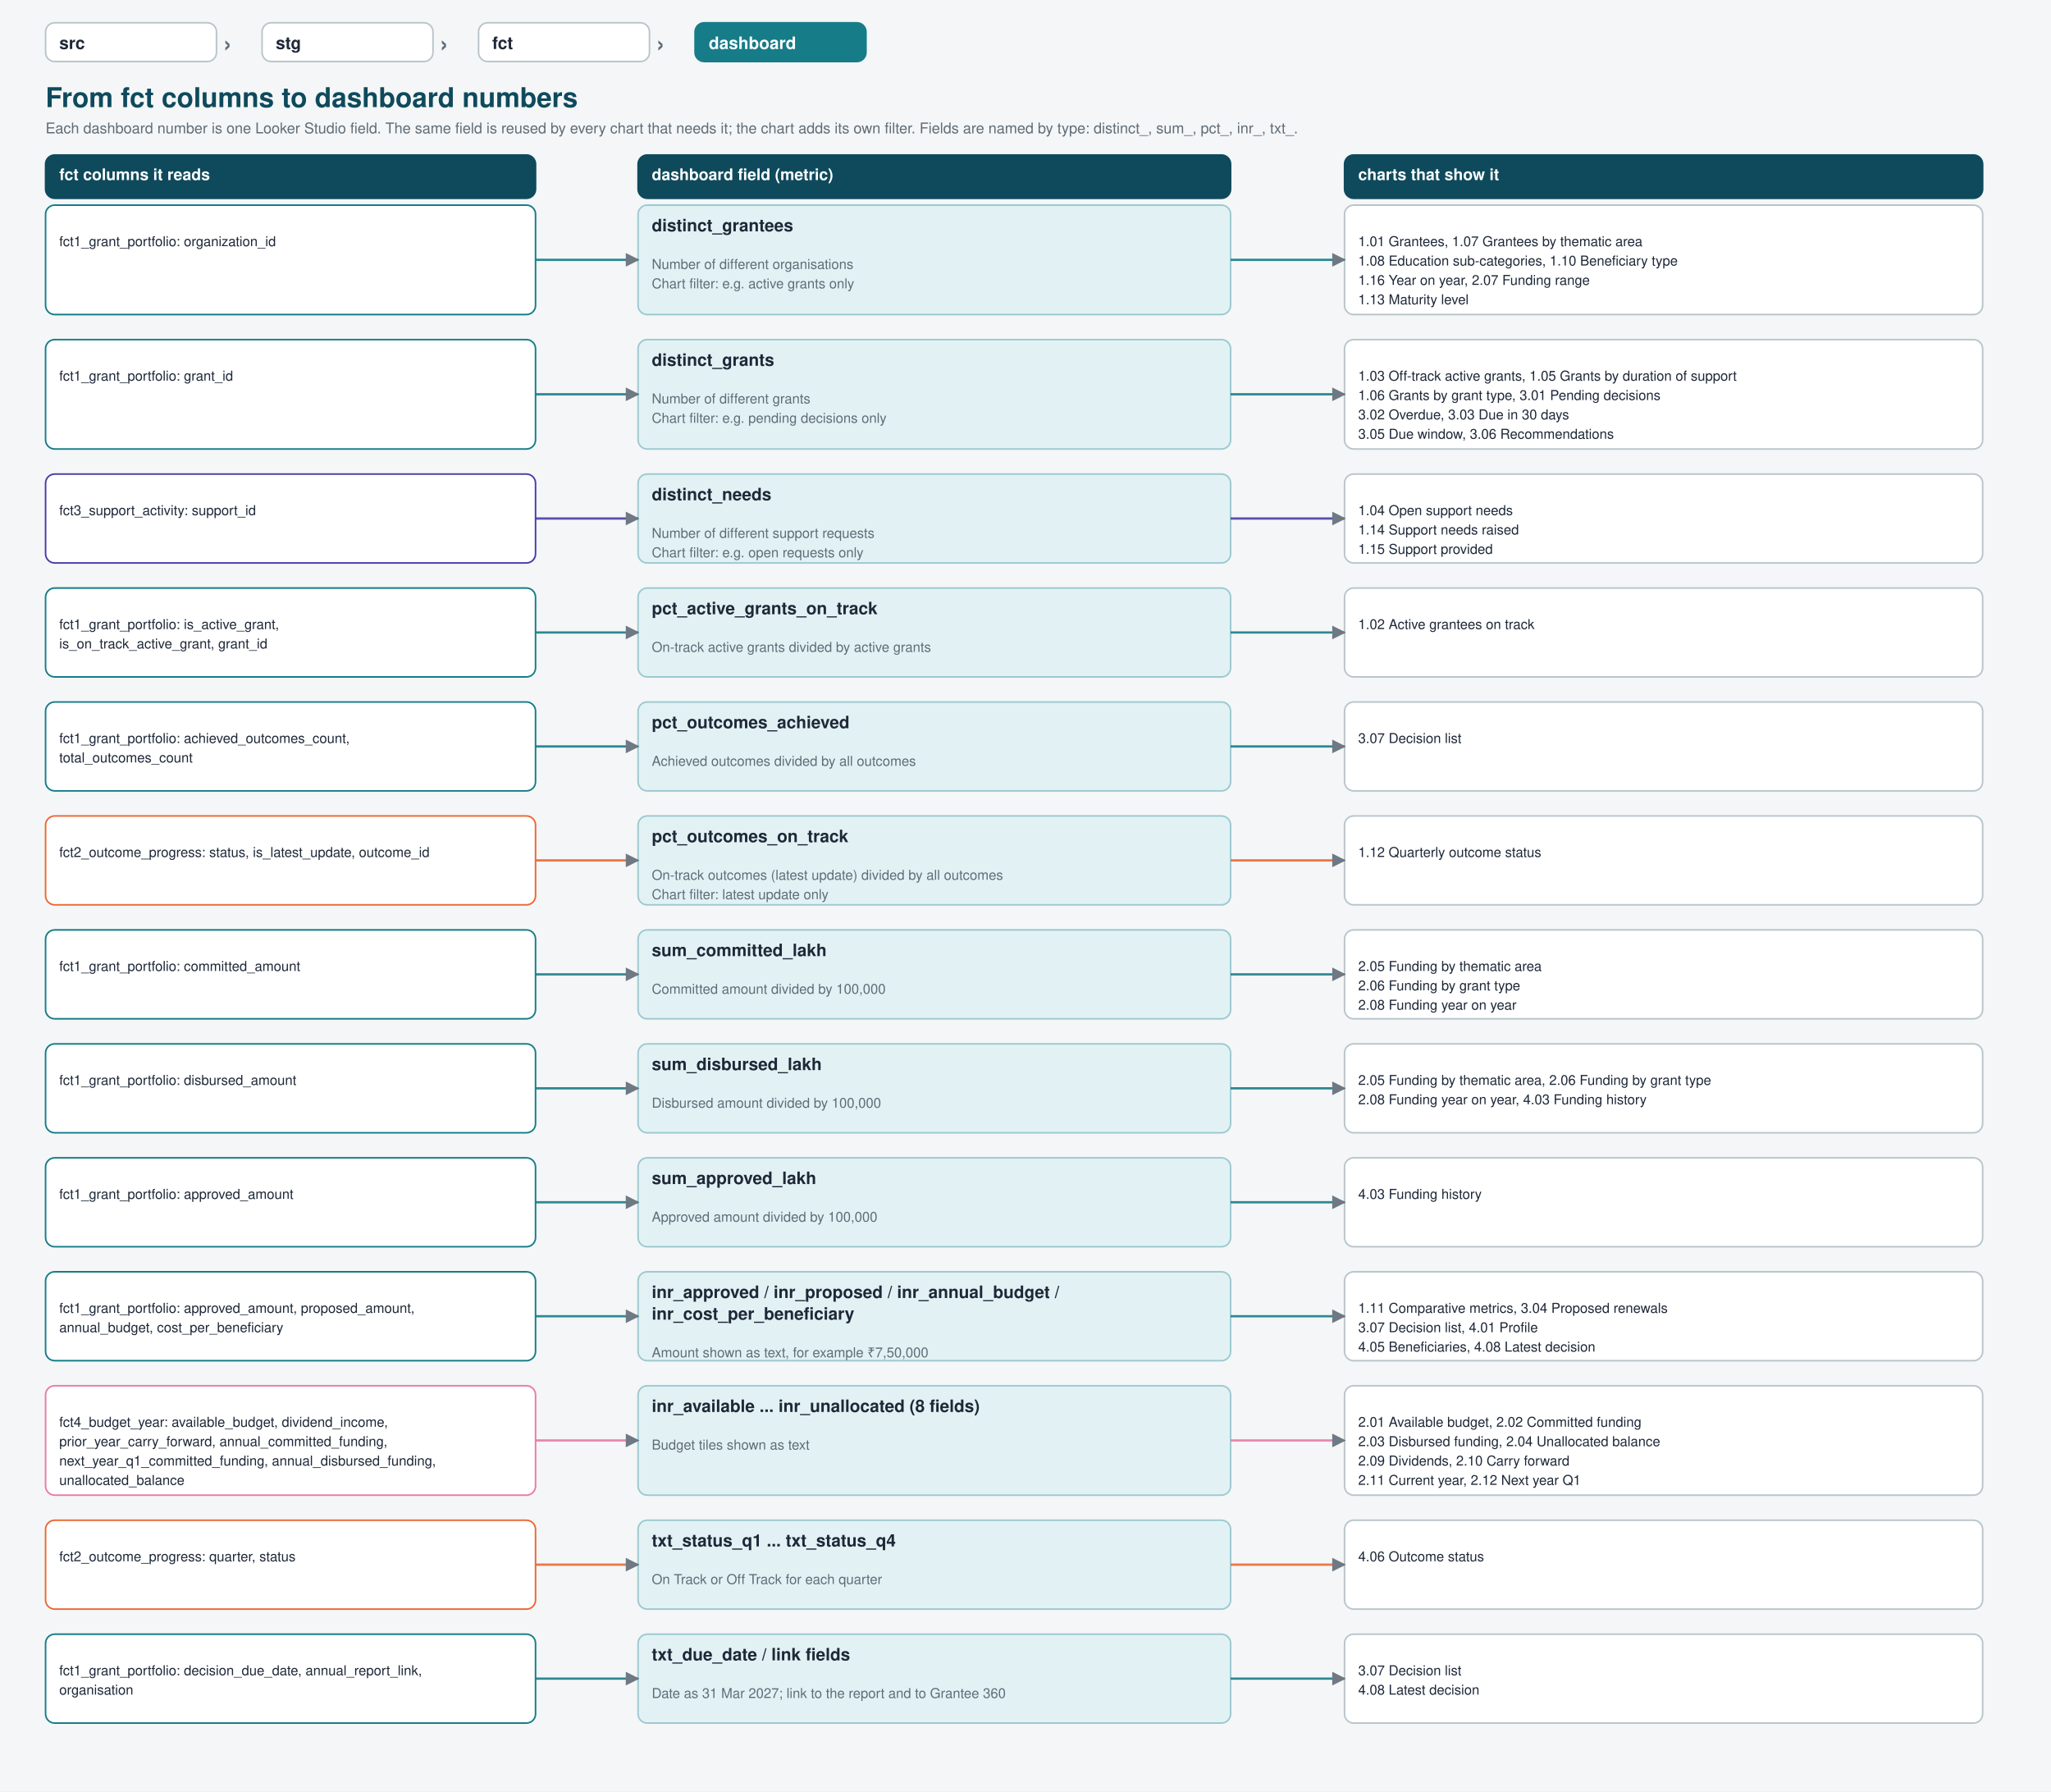
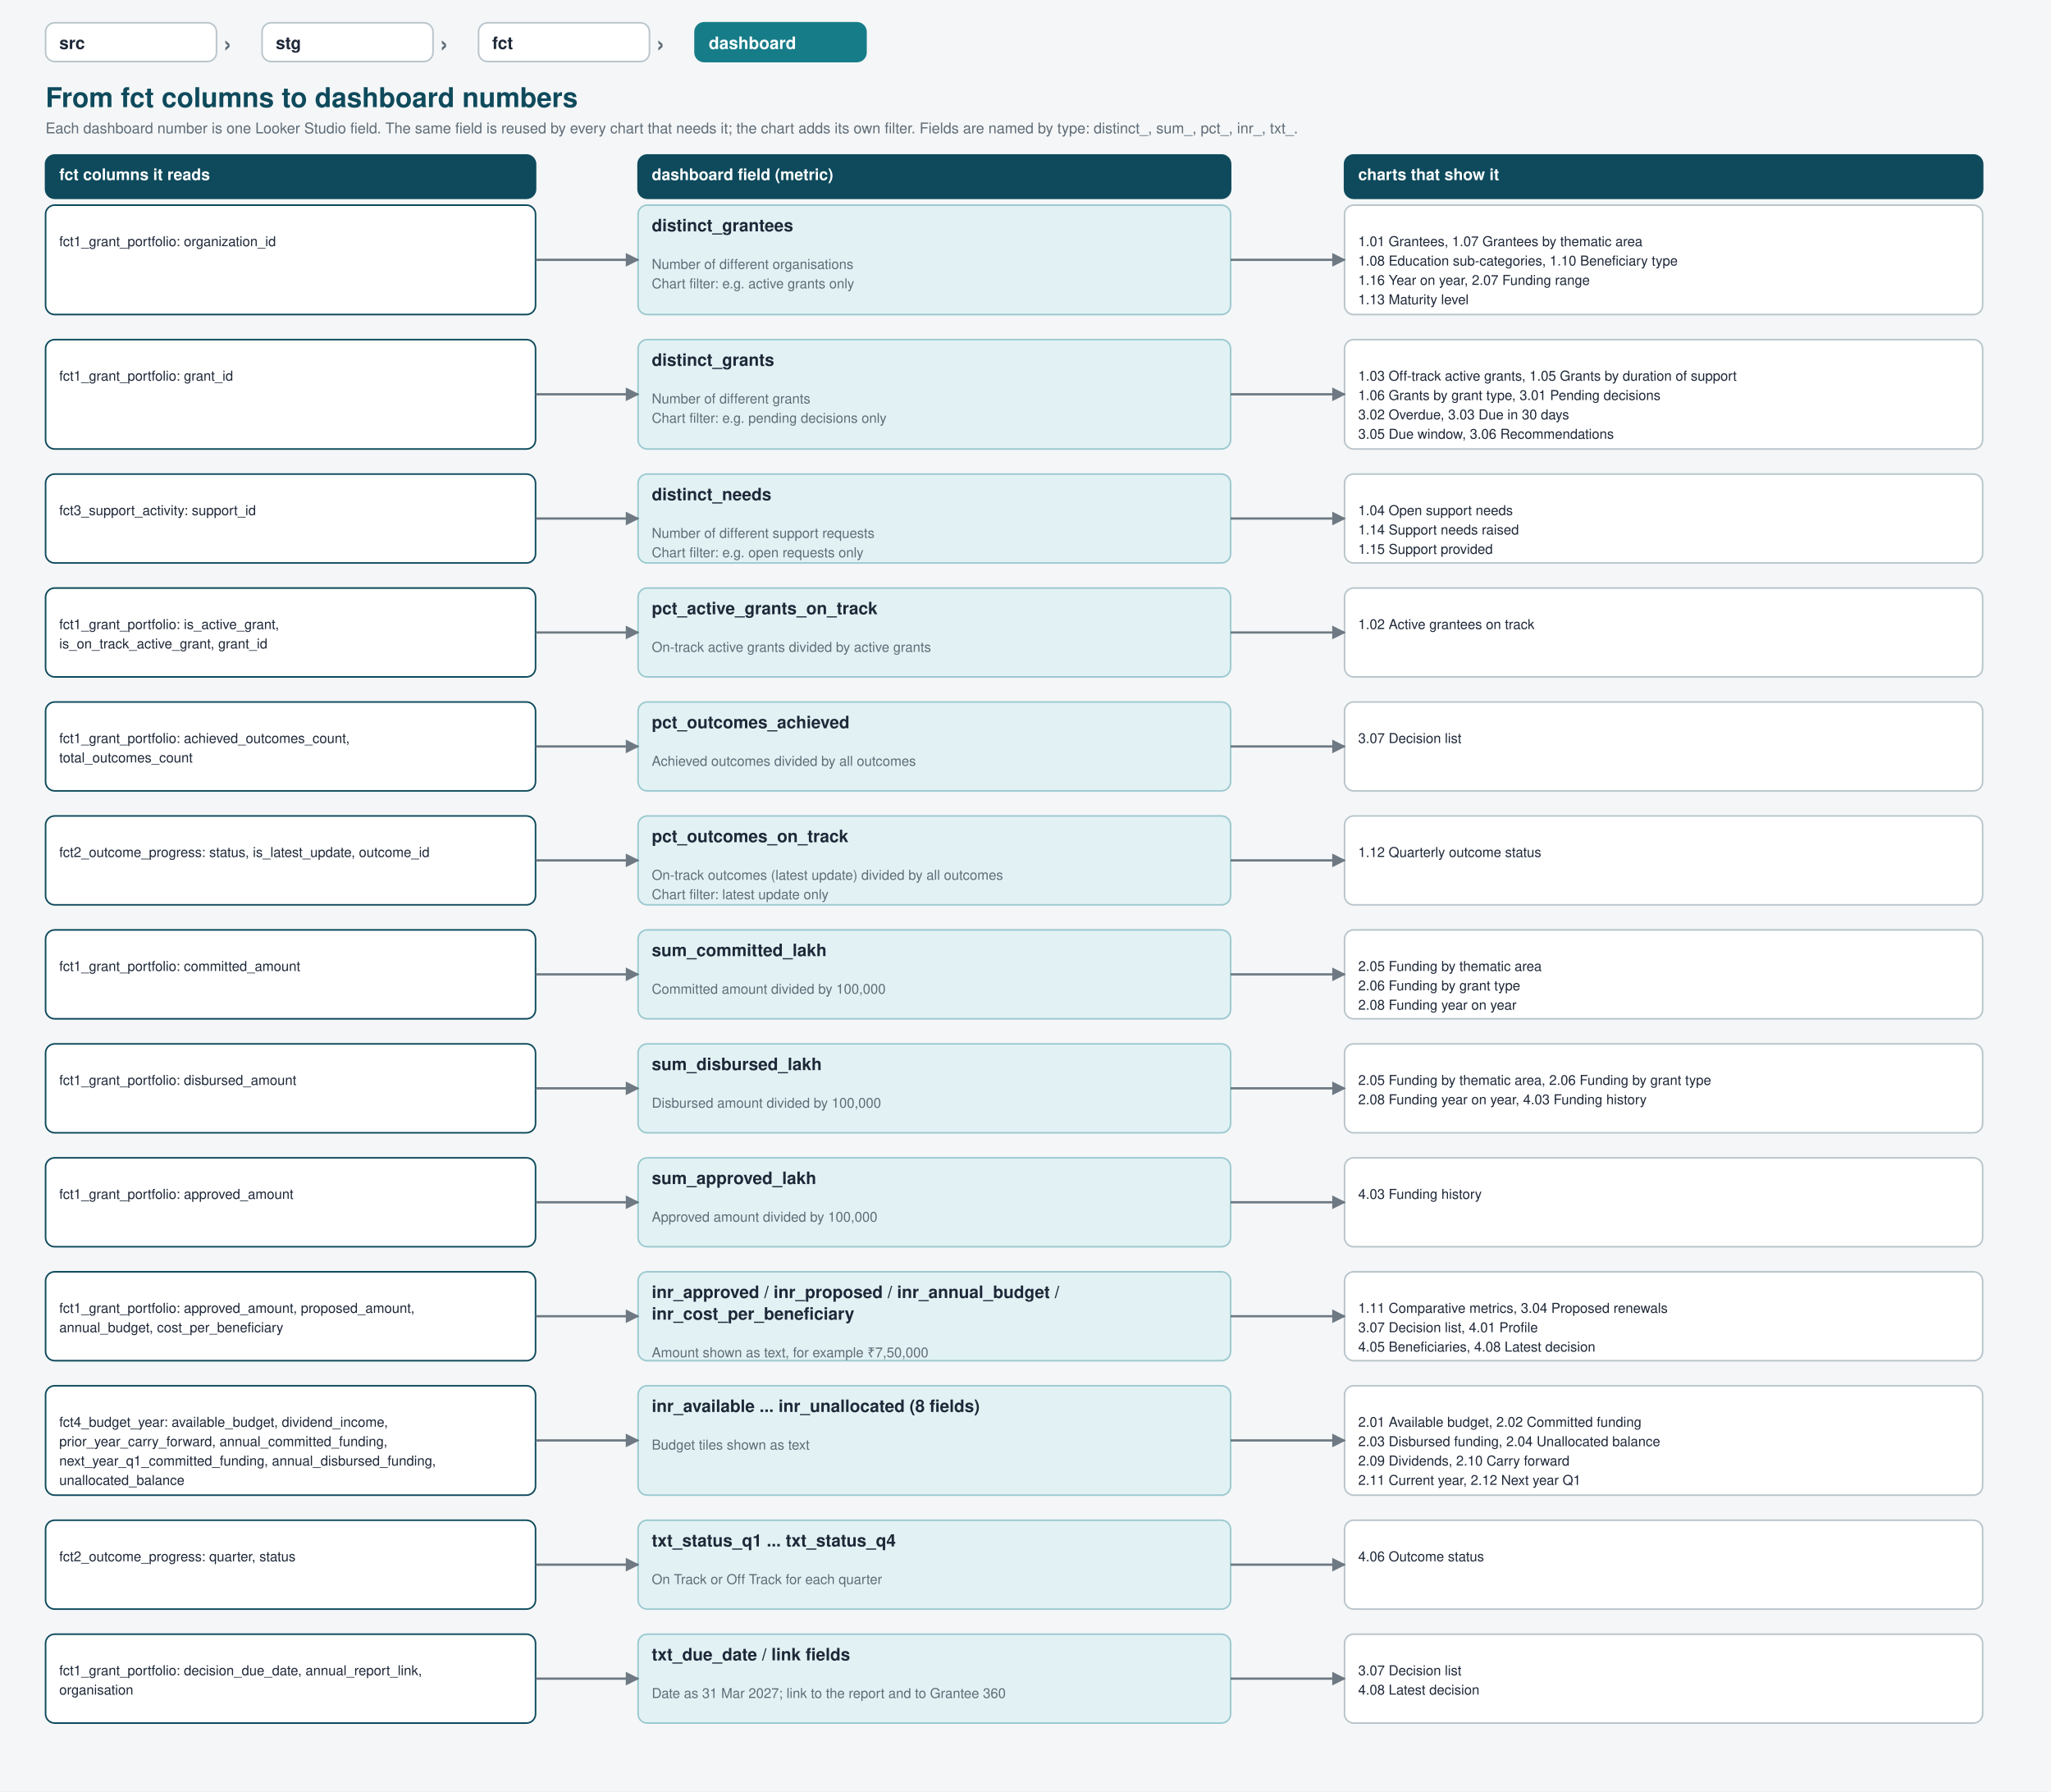
<svg xmlns="http://www.w3.org/2000/svg" viewBox="0 0 1800 1572" width="1800" height="1572" font-family="Helvetica, Arial, sans-serif">
  <rect width="1800" height="1572" fill="#F4F6F7" />
  <defs>
    <marker id="arr" viewBox="0 0 10 10" refX="9" refY="5" markerWidth="6" markerHeight="6" orient="auto">
      <path d="M0,0 L10,5 L0,10 z" fill="#5F6C77" />
    </marker>
  </defs>
  <rect x="40" y="20" width="150" height="34" rx="8" fill="#FFFFFF" stroke="#B9C5CB" stroke-width="1.4" />
  <text x="52" y="43" font-size="15" font-weight="700" fill="#1E2838">src</text>
  <text x="196" y="46" font-size="22" fill="#5F6C77" font-weight="700">›</text>
  <rect x="230" y="20" width="150" height="34" rx="8" fill="#FFFFFF" stroke="#B9C5CB" stroke-width="1.4" />
  <text x="242" y="43" font-size="15" font-weight="700" fill="#1E2838">stg</text>
  <text x="386" y="46" font-size="22" fill="#5F6C77" font-weight="700">›</text>
  <rect x="420" y="20" width="150" height="34" rx="8" fill="#FFFFFF" stroke="#B9C5CB" stroke-width="1.4" />
  <text x="432" y="43" font-size="15" font-weight="700" fill="#1E2838">fct</text>
  <text x="576" y="46" font-size="22" fill="#5F6C77" font-weight="700">›</text>
  <rect x="610" y="20" width="150" height="34" rx="8" fill="#167C88" stroke="#167C88" stroke-width="1.4" />
  <text x="622" y="43" font-size="15" font-weight="700" fill="#FFFFFF">dashboard</text>
  <text x="40" y="94" font-size="24" fill="#0E4A5C" font-weight="700">From fct columns to dashboard numbers</text>
  <text x="40" y="117" font-size="13" fill="#5F6C77">Each dashboard number is one Looker Studio field. The same field is reused by every chart that needs it; the chart adds its own filter. Fields are named by type: distinct_, sum_, pct_, inr_, txt_.</text>
  <rect x="40" y="136" width="430" height="38" rx="8" fill="#0E4A5C" stroke="#0E4A5C" stroke-width="1.4" />
  <text x="52" y="158" font-size="14" font-weight="700" fill="#FFFFFF">fct columns it reads</text>
  <rect x="560" y="136" width="520" height="38" rx="8" fill="#0E4A5C" stroke="#0E4A5C" stroke-width="1.4" />
  <text x="572" y="158" font-size="14" font-weight="700" fill="#FFFFFF">dashboard field (metric)</text>
  <rect x="1180" y="136" width="560" height="38" rx="8" fill="#0E4A5C" stroke="#0E4A5C" stroke-width="1.4" />
  <text x="1192" y="158" font-size="14" font-weight="700" fill="#FFFFFF">charts that show it</text>
-   <rect x="40" y="180" width="430" height="96" rx="8" fill="#FFFFFF" stroke="#167C88" stroke-width="1.4" />
+   <rect x="40" y="180" width="430" height="96" rx="8" fill="#FFFFFF" stroke="#0E4A5C" stroke-width="1.4" />
  <text x="52" y="216" font-size="12" fill="#1E2838">fct1_grant_portfolio: organization_id</text>
  <rect x="560" y="180" width="520" height="96" rx="8" fill="#E2F2F4" stroke="#9CC9D0" stroke-width="1.4" />
  <text x="572" y="203" font-size="15" font-weight="700" fill="#1E2838">distinct_grantees</text>
  <text x="572" y="236" font-size="12" fill="#5F6C77">Number of different organisations</text>
  <text x="572" y="253" font-size="12" fill="#5F6C77">Chart filter: e.g. active grants only</text>
  <rect x="1180" y="180" width="560" height="96" rx="8" fill="#FFFFFF" stroke="#B9C5CB" stroke-width="1.4" />
  <text x="1192" y="216" font-size="12" fill="#1E2838">1.01 Grantees, 1.07 Grantees by thematic area</text>
  <text x="1192" y="233" font-size="12" fill="#1E2838">1.08 Education sub-categories, 1.10 Beneficiary type</text>
  <text x="1192" y="250" font-size="12" fill="#1E2838">1.16 Year on year, 2.07 Funding range</text>
  <text x="1192" y="267" font-size="12" fill="#1E2838">1.13 Maturity level</text>
-   <rect x="40" y="298" width="430" height="96" rx="8" fill="#FFFFFF" stroke="#167C88" stroke-width="1.4" />
+   <rect x="40" y="298" width="430" height="96" rx="8" fill="#FFFFFF" stroke="#0E4A5C" stroke-width="1.4" />
  <text x="52" y="334" font-size="12" fill="#1E2838">fct1_grant_portfolio: grant_id</text>
  <rect x="560" y="298" width="520" height="96" rx="8" fill="#E2F2F4" stroke="#9CC9D0" stroke-width="1.4" />
  <text x="572" y="321" font-size="15" font-weight="700" fill="#1E2838">distinct_grants</text>
  <text x="572" y="354" font-size="12" fill="#5F6C77">Number of different grants</text>
  <text x="572" y="371" font-size="12" fill="#5F6C77">Chart filter: e.g. pending decisions only</text>
  <rect x="1180" y="298" width="560" height="96" rx="8" fill="#FFFFFF" stroke="#B9C5CB" stroke-width="1.4" />
  <text x="1192" y="334" font-size="12" fill="#1E2838">1.03 Off-track active grants, 1.05 Grants by duration of support</text>
  <text x="1192" y="351" font-size="12" fill="#1E2838">1.06 Grants by grant type, 3.01 Pending decisions</text>
  <text x="1192" y="368" font-size="12" fill="#1E2838">3.02 Overdue, 3.03 Due in 30 days</text>
  <text x="1192" y="385" font-size="12" fill="#1E2838">3.05 Due window, 3.06 Recommendations</text>
-   <rect x="40" y="416" width="430" height="78" rx="8" fill="#FFFFFF" stroke="#4A3AA7" stroke-width="1.4" />
+   <rect x="40" y="416" width="430" height="78" rx="8" fill="#FFFFFF" stroke="#0E4A5C" stroke-width="1.4" />
  <text x="52" y="452" font-size="12" fill="#1E2838">fct3_support_activity: support_id</text>
  <rect x="560" y="416" width="520" height="78" rx="8" fill="#E2F2F4" stroke="#9CC9D0" stroke-width="1.4" />
  <text x="572" y="439" font-size="15" font-weight="700" fill="#1E2838">distinct_needs</text>
  <text x="572" y="472" font-size="12" fill="#5F6C77">Number of different support requests</text>
  <text x="572" y="489" font-size="12" fill="#5F6C77">Chart filter: e.g. open requests only</text>
  <rect x="1180" y="416" width="560" height="78" rx="8" fill="#FFFFFF" stroke="#B9C5CB" stroke-width="1.4" />
  <text x="1192" y="452" font-size="12" fill="#1E2838">1.04 Open support needs</text>
  <text x="1192" y="469" font-size="12" fill="#1E2838">1.14 Support needs raised</text>
  <text x="1192" y="486" font-size="12" fill="#1E2838">1.15 Support provided</text>
-   <rect x="40" y="516" width="430" height="78" rx="8" fill="#FFFFFF" stroke="#167C88" stroke-width="1.4" />
+   <rect x="40" y="516" width="430" height="78" rx="8" fill="#FFFFFF" stroke="#0E4A5C" stroke-width="1.4" />
  <text x="52" y="552" font-size="12" fill="#1E2838">fct1_grant_portfolio: is_active_grant,</text>
  <text x="52" y="569" font-size="12" fill="#1E2838">is_on_track_active_grant, grant_id</text>
  <rect x="560" y="516" width="520" height="78" rx="8" fill="#E2F2F4" stroke="#9CC9D0" stroke-width="1.4" />
  <text x="572" y="539" font-size="15" font-weight="700" fill="#1E2838">pct_active_grants_on_track</text>
  <text x="572" y="572" font-size="12" fill="#5F6C77">On-track active grants divided by active grants</text>
  <rect x="1180" y="516" width="560" height="78" rx="8" fill="#FFFFFF" stroke="#B9C5CB" stroke-width="1.4" />
  <text x="1192" y="552" font-size="12" fill="#1E2838">1.02 Active grantees on track</text>
-   <rect x="40" y="616" width="430" height="78" rx="8" fill="#FFFFFF" stroke="#167C88" stroke-width="1.4" />
+   <rect x="40" y="616" width="430" height="78" rx="8" fill="#FFFFFF" stroke="#0E4A5C" stroke-width="1.4" />
  <text x="52" y="652" font-size="12" fill="#1E2838">fct1_grant_portfolio: achieved_outcomes_count,</text>
  <text x="52" y="669" font-size="12" fill="#1E2838">total_outcomes_count</text>
  <rect x="560" y="616" width="520" height="78" rx="8" fill="#E2F2F4" stroke="#9CC9D0" stroke-width="1.4" />
  <text x="572" y="639" font-size="15" font-weight="700" fill="#1E2838">pct_outcomes_achieved</text>
  <text x="572" y="672" font-size="12" fill="#5F6C77">Achieved outcomes divided by all outcomes</text>
  <rect x="1180" y="616" width="560" height="78" rx="8" fill="#FFFFFF" stroke="#B9C5CB" stroke-width="1.4" />
  <text x="1192" y="652" font-size="12" fill="#1E2838">3.07 Decision list</text>
-   <rect x="40" y="716" width="430" height="78" rx="8" fill="#FFFFFF" stroke="#EB6834" stroke-width="1.4" />
+   <rect x="40" y="716" width="430" height="78" rx="8" fill="#FFFFFF" stroke="#0E4A5C" stroke-width="1.4" />
  <text x="52" y="752" font-size="12" fill="#1E2838">fct2_outcome_progress: status, is_latest_update, outcome_id</text>
  <rect x="560" y="716" width="520" height="78" rx="8" fill="#E2F2F4" stroke="#9CC9D0" stroke-width="1.4" />
  <text x="572" y="739" font-size="15" font-weight="700" fill="#1E2838">pct_outcomes_on_track</text>
  <text x="572" y="772" font-size="12" fill="#5F6C77">On-track outcomes (latest update) divided by all outcomes</text>
  <text x="572" y="789" font-size="12" fill="#5F6C77">Chart filter: latest update only</text>
  <rect x="1180" y="716" width="560" height="78" rx="8" fill="#FFFFFF" stroke="#B9C5CB" stroke-width="1.4" />
  <text x="1192" y="752" font-size="12" fill="#1E2838">1.12 Quarterly outcome status</text>
-   <rect x="40" y="816" width="430" height="78" rx="8" fill="#FFFFFF" stroke="#167C88" stroke-width="1.4" />
+   <rect x="40" y="816" width="430" height="78" rx="8" fill="#FFFFFF" stroke="#0E4A5C" stroke-width="1.4" />
  <text x="52" y="852" font-size="12" fill="#1E2838">fct1_grant_portfolio: committed_amount</text>
  <rect x="560" y="816" width="520" height="78" rx="8" fill="#E2F2F4" stroke="#9CC9D0" stroke-width="1.4" />
  <text x="572" y="839" font-size="15" font-weight="700" fill="#1E2838">sum_committed_lakh</text>
  <text x="572" y="872" font-size="12" fill="#5F6C77">Committed amount divided by 100,000</text>
  <rect x="1180" y="816" width="560" height="78" rx="8" fill="#FFFFFF" stroke="#B9C5CB" stroke-width="1.4" />
  <text x="1192" y="852" font-size="12" fill="#1E2838">2.05 Funding by thematic area</text>
  <text x="1192" y="869" font-size="12" fill="#1E2838">2.06 Funding by grant type</text>
  <text x="1192" y="886" font-size="12" fill="#1E2838">2.08 Funding year on year</text>
-   <rect x="40" y="916" width="430" height="78" rx="8" fill="#FFFFFF" stroke="#167C88" stroke-width="1.4" />
+   <rect x="40" y="916" width="430" height="78" rx="8" fill="#FFFFFF" stroke="#0E4A5C" stroke-width="1.4" />
  <text x="52" y="952" font-size="12" fill="#1E2838">fct1_grant_portfolio: disbursed_amount</text>
  <rect x="560" y="916" width="520" height="78" rx="8" fill="#E2F2F4" stroke="#9CC9D0" stroke-width="1.4" />
  <text x="572" y="939" font-size="15" font-weight="700" fill="#1E2838">sum_disbursed_lakh</text>
  <text x="572" y="972" font-size="12" fill="#5F6C77">Disbursed amount divided by 100,000</text>
  <rect x="1180" y="916" width="560" height="78" rx="8" fill="#FFFFFF" stroke="#B9C5CB" stroke-width="1.4" />
  <text x="1192" y="952" font-size="12" fill="#1E2838">2.05 Funding by thematic area, 2.06 Funding by grant type</text>
  <text x="1192" y="969" font-size="12" fill="#1E2838">2.08 Funding year on year, 4.03 Funding history</text>
-   <rect x="40" y="1016" width="430" height="78" rx="8" fill="#FFFFFF" stroke="#167C88" stroke-width="1.4" />
+   <rect x="40" y="1016" width="430" height="78" rx="8" fill="#FFFFFF" stroke="#0E4A5C" stroke-width="1.4" />
  <text x="52" y="1052" font-size="12" fill="#1E2838">fct1_grant_portfolio: approved_amount</text>
  <rect x="560" y="1016" width="520" height="78" rx="8" fill="#E2F2F4" stroke="#9CC9D0" stroke-width="1.4" />
  <text x="572" y="1039" font-size="15" font-weight="700" fill="#1E2838">sum_approved_lakh</text>
  <text x="572" y="1072" font-size="12" fill="#5F6C77">Approved amount divided by 100,000</text>
  <rect x="1180" y="1016" width="560" height="78" rx="8" fill="#FFFFFF" stroke="#B9C5CB" stroke-width="1.4" />
  <text x="1192" y="1052" font-size="12" fill="#1E2838">4.03 Funding history</text>
-   <rect x="40" y="1116" width="430" height="78" rx="8" fill="#FFFFFF" stroke="#167C88" stroke-width="1.4" />
+   <rect x="40" y="1116" width="430" height="78" rx="8" fill="#FFFFFF" stroke="#0E4A5C" stroke-width="1.4" />
  <text x="52" y="1152" font-size="12" fill="#1E2838">fct1_grant_portfolio: approved_amount, proposed_amount,</text>
  <text x="52" y="1169" font-size="12" fill="#1E2838">annual_budget, cost_per_beneficiary</text>
  <rect x="560" y="1116" width="520" height="78" rx="8" fill="#E2F2F4" stroke="#9CC9D0" stroke-width="1.4" />
  <text x="572" y="1139" font-size="15" font-weight="700" fill="#1E2838">inr_approved / inr_proposed / inr_annual_budget /</text>
  <text x="572" y="1158" font-size="15" font-weight="700" fill="#1E2838">inr_cost_per_beneficiary</text>
  <text x="572" y="1191" font-size="12" fill="#5F6C77">Amount shown as text, for example ₹7,50,000</text>
  <rect x="1180" y="1116" width="560" height="78" rx="8" fill="#FFFFFF" stroke="#B9C5CB" stroke-width="1.4" />
  <text x="1192" y="1152" font-size="12" fill="#1E2838">1.11 Comparative metrics, 3.04 Proposed renewals</text>
  <text x="1192" y="1169" font-size="12" fill="#1E2838">3.07 Decision list, 4.01 Profile</text>
  <text x="1192" y="1186" font-size="12" fill="#1E2838">4.05 Beneficiaries, 4.08 Latest decision</text>
-   <rect x="40" y="1216" width="430" height="96" rx="8" fill="#FFFFFF" stroke="#E87BA4" stroke-width="1.4" />
+   <rect x="40" y="1216" width="430" height="96" rx="8" fill="#FFFFFF" stroke="#0E4A5C" stroke-width="1.4" />
  <text x="52" y="1252" font-size="12" fill="#1E2838">fct4_budget_year: available_budget, dividend_income,</text>
  <text x="52" y="1269" font-size="12" fill="#1E2838">prior_year_carry_forward, annual_committed_funding,</text>
  <text x="52" y="1286" font-size="12" fill="#1E2838">next_year_q1_committed_funding, annual_disbursed_funding,</text>
  <text x="52" y="1303" font-size="12" fill="#1E2838">unallocated_balance</text>
  <rect x="560" y="1216" width="520" height="96" rx="8" fill="#E2F2F4" stroke="#9CC9D0" stroke-width="1.4" />
  <text x="572" y="1239" font-size="15" font-weight="700" fill="#1E2838">inr_available ... inr_unallocated (8 fields)</text>
  <text x="572" y="1272" font-size="12" fill="#5F6C77">Budget tiles shown as text</text>
  <rect x="1180" y="1216" width="560" height="96" rx="8" fill="#FFFFFF" stroke="#B9C5CB" stroke-width="1.4" />
  <text x="1192" y="1252" font-size="12" fill="#1E2838">2.01 Available budget, 2.02 Committed funding</text>
  <text x="1192" y="1269" font-size="12" fill="#1E2838">2.03 Disbursed funding, 2.04 Unallocated balance</text>
  <text x="1192" y="1286" font-size="12" fill="#1E2838">2.09 Dividends, 2.10 Carry forward</text>
  <text x="1192" y="1303" font-size="12" fill="#1E2838">2.11 Current year, 2.12 Next year Q1</text>
-   <rect x="40" y="1334" width="430" height="78" rx="8" fill="#FFFFFF" stroke="#EB6834" stroke-width="1.4" />
+   <rect x="40" y="1334" width="430" height="78" rx="8" fill="#FFFFFF" stroke="#0E4A5C" stroke-width="1.4" />
  <text x="52" y="1370" font-size="12" fill="#1E2838">fct2_outcome_progress: quarter, status</text>
  <rect x="560" y="1334" width="520" height="78" rx="8" fill="#E2F2F4" stroke="#9CC9D0" stroke-width="1.4" />
  <text x="572" y="1357" font-size="15" font-weight="700" fill="#1E2838">txt_status_q1 ... txt_status_q4</text>
  <text x="572" y="1390" font-size="12" fill="#5F6C77">On Track or Off Track for each quarter</text>
  <rect x="1180" y="1334" width="560" height="78" rx="8" fill="#FFFFFF" stroke="#B9C5CB" stroke-width="1.4" />
  <text x="1192" y="1370" font-size="12" fill="#1E2838">4.06 Outcome status</text>
-   <rect x="40" y="1434" width="430" height="78" rx="8" fill="#FFFFFF" stroke="#167C88" stroke-width="1.4" />
+   <rect x="40" y="1434" width="430" height="78" rx="8" fill="#FFFFFF" stroke="#0E4A5C" stroke-width="1.4" />
  <text x="52" y="1470" font-size="12" fill="#1E2838">fct1_grant_portfolio: decision_due_date, annual_report_link,</text>
  <text x="52" y="1487" font-size="12" fill="#1E2838">organisation</text>
  <rect x="560" y="1434" width="520" height="78" rx="8" fill="#E2F2F4" stroke="#9CC9D0" stroke-width="1.4" />
  <text x="572" y="1457" font-size="15" font-weight="700" fill="#1E2838">txt_due_date / link fields</text>
  <text x="572" y="1490" font-size="12" fill="#5F6C77">Date as 31 Mar 2027; link to the report and to Grantee 360</text>
  <rect x="1180" y="1434" width="560" height="78" rx="8" fill="#FFFFFF" stroke="#B9C5CB" stroke-width="1.4" />
  <text x="1192" y="1470" font-size="12" fill="#1E2838">3.07 Decision list</text>
  <text x="1192" y="1487" font-size="12" fill="#1E2838">4.08 Latest decision</text>
-   <path d="M470,228 C515,228 515,228 560,228" fill="none" stroke="#167C88" stroke-width="2" opacity="0.9" marker-end="url(#arr)" />
-   <path d="M1080,228 C1130,228 1130,228 1180,228" fill="none" stroke="#167C88" stroke-width="2" opacity="0.9" marker-end="url(#arr)" />
-   <path d="M470,346 C515,346 515,346 560,346" fill="none" stroke="#167C88" stroke-width="2" opacity="0.9" marker-end="url(#arr)" />
-   <path d="M1080,346 C1130,346 1130,346 1180,346" fill="none" stroke="#167C88" stroke-width="2" opacity="0.9" marker-end="url(#arr)" />
-   <path d="M470,455 C515,455 515,455 560,455" fill="none" stroke="#4A3AA7" stroke-width="2" opacity="0.9" marker-end="url(#arr)" />
-   <path d="M1080,455 C1130,455 1130,455 1180,455" fill="none" stroke="#4A3AA7" stroke-width="2" opacity="0.9" marker-end="url(#arr)" />
-   <path d="M470,555 C515,555 515,555 560,555" fill="none" stroke="#167C88" stroke-width="2" opacity="0.9" marker-end="url(#arr)" />
-   <path d="M1080,555 C1130,555 1130,555 1180,555" fill="none" stroke="#167C88" stroke-width="2" opacity="0.9" marker-end="url(#arr)" />
-   <path d="M470,655 C515,655 515,655 560,655" fill="none" stroke="#167C88" stroke-width="2" opacity="0.9" marker-end="url(#arr)" />
-   <path d="M1080,655 C1130,655 1130,655 1180,655" fill="none" stroke="#167C88" stroke-width="2" opacity="0.9" marker-end="url(#arr)" />
-   <path d="M470,755 C515,755 515,755 560,755" fill="none" stroke="#EB6834" stroke-width="2" opacity="0.9" marker-end="url(#arr)" />
-   <path d="M1080,755 C1130,755 1130,755 1180,755" fill="none" stroke="#EB6834" stroke-width="2" opacity="0.9" marker-end="url(#arr)" />
-   <path d="M470,855 C515,855 515,855 560,855" fill="none" stroke="#167C88" stroke-width="2" opacity="0.9" marker-end="url(#arr)" />
-   <path d="M1080,855 C1130,855 1130,855 1180,855" fill="none" stroke="#167C88" stroke-width="2" opacity="0.9" marker-end="url(#arr)" />
-   <path d="M470,955 C515,955 515,955 560,955" fill="none" stroke="#167C88" stroke-width="2" opacity="0.9" marker-end="url(#arr)" />
-   <path d="M1080,955 C1130,955 1130,955 1180,955" fill="none" stroke="#167C88" stroke-width="2" opacity="0.9" marker-end="url(#arr)" />
-   <path d="M470,1055 C515,1055 515,1055 560,1055" fill="none" stroke="#167C88" stroke-width="2" opacity="0.9" marker-end="url(#arr)" />
-   <path d="M1080,1055 C1130,1055 1130,1055 1180,1055" fill="none" stroke="#167C88" stroke-width="2" opacity="0.9" marker-end="url(#arr)" />
-   <path d="M470,1155 C515,1155 515,1155 560,1155" fill="none" stroke="#167C88" stroke-width="2" opacity="0.9" marker-end="url(#arr)" />
-   <path d="M1080,1155 C1130,1155 1130,1155 1180,1155" fill="none" stroke="#167C88" stroke-width="2" opacity="0.9" marker-end="url(#arr)" />
-   <path d="M470,1264 C515,1264 515,1264 560,1264" fill="none" stroke="#E87BA4" stroke-width="2" opacity="0.9" marker-end="url(#arr)" />
-   <path d="M1080,1264 C1130,1264 1130,1264 1180,1264" fill="none" stroke="#E87BA4" stroke-width="2" opacity="0.9" marker-end="url(#arr)" />
-   <path d="M470,1373 C515,1373 515,1373 560,1373" fill="none" stroke="#EB6834" stroke-width="2" opacity="0.9" marker-end="url(#arr)" />
-   <path d="M1080,1373 C1130,1373 1130,1373 1180,1373" fill="none" stroke="#EB6834" stroke-width="2" opacity="0.9" marker-end="url(#arr)" />
-   <path d="M470,1473 C515,1473 515,1473 560,1473" fill="none" stroke="#167C88" stroke-width="2" opacity="0.9" marker-end="url(#arr)" />
-   <path d="M1080,1473 C1130,1473 1130,1473 1180,1473" fill="none" stroke="#167C88" stroke-width="2" opacity="0.9" marker-end="url(#arr)" />
+   <path d="M470,228 C515,228 515,228 560,228" fill="none" stroke="#5F6C77" stroke-width="2" opacity="0.9" marker-end="url(#arr)" />
+   <path d="M1080,228 C1130,228 1130,228 1180,228" fill="none" stroke="#5F6C77" stroke-width="2" opacity="0.9" marker-end="url(#arr)" />
+   <path d="M470,346 C515,346 515,346 560,346" fill="none" stroke="#5F6C77" stroke-width="2" opacity="0.9" marker-end="url(#arr)" />
+   <path d="M1080,346 C1130,346 1130,346 1180,346" fill="none" stroke="#5F6C77" stroke-width="2" opacity="0.9" marker-end="url(#arr)" />
+   <path d="M470,455 C515,455 515,455 560,455" fill="none" stroke="#5F6C77" stroke-width="2" opacity="0.9" marker-end="url(#arr)" />
+   <path d="M1080,455 C1130,455 1130,455 1180,455" fill="none" stroke="#5F6C77" stroke-width="2" opacity="0.9" marker-end="url(#arr)" />
+   <path d="M470,555 C515,555 515,555 560,555" fill="none" stroke="#5F6C77" stroke-width="2" opacity="0.9" marker-end="url(#arr)" />
+   <path d="M1080,555 C1130,555 1130,555 1180,555" fill="none" stroke="#5F6C77" stroke-width="2" opacity="0.9" marker-end="url(#arr)" />
+   <path d="M470,655 C515,655 515,655 560,655" fill="none" stroke="#5F6C77" stroke-width="2" opacity="0.9" marker-end="url(#arr)" />
+   <path d="M1080,655 C1130,655 1130,655 1180,655" fill="none" stroke="#5F6C77" stroke-width="2" opacity="0.9" marker-end="url(#arr)" />
+   <path d="M470,755 C515,755 515,755 560,755" fill="none" stroke="#5F6C77" stroke-width="2" opacity="0.9" marker-end="url(#arr)" />
+   <path d="M1080,755 C1130,755 1130,755 1180,755" fill="none" stroke="#5F6C77" stroke-width="2" opacity="0.9" marker-end="url(#arr)" />
+   <path d="M470,855 C515,855 515,855 560,855" fill="none" stroke="#5F6C77" stroke-width="2" opacity="0.9" marker-end="url(#arr)" />
+   <path d="M1080,855 C1130,855 1130,855 1180,855" fill="none" stroke="#5F6C77" stroke-width="2" opacity="0.9" marker-end="url(#arr)" />
+   <path d="M470,955 C515,955 515,955 560,955" fill="none" stroke="#5F6C77" stroke-width="2" opacity="0.9" marker-end="url(#arr)" />
+   <path d="M1080,955 C1130,955 1130,955 1180,955" fill="none" stroke="#5F6C77" stroke-width="2" opacity="0.9" marker-end="url(#arr)" />
+   <path d="M470,1055 C515,1055 515,1055 560,1055" fill="none" stroke="#5F6C77" stroke-width="2" opacity="0.9" marker-end="url(#arr)" />
+   <path d="M1080,1055 C1130,1055 1130,1055 1180,1055" fill="none" stroke="#5F6C77" stroke-width="2" opacity="0.9" marker-end="url(#arr)" />
+   <path d="M470,1155 C515,1155 515,1155 560,1155" fill="none" stroke="#5F6C77" stroke-width="2" opacity="0.9" marker-end="url(#arr)" />
+   <path d="M1080,1155 C1130,1155 1130,1155 1180,1155" fill="none" stroke="#5F6C77" stroke-width="2" opacity="0.9" marker-end="url(#arr)" />
+   <path d="M470,1264 C515,1264 515,1264 560,1264" fill="none" stroke="#5F6C77" stroke-width="2" opacity="0.9" marker-end="url(#arr)" />
+   <path d="M1080,1264 C1130,1264 1130,1264 1180,1264" fill="none" stroke="#5F6C77" stroke-width="2" opacity="0.9" marker-end="url(#arr)" />
+   <path d="M470,1373 C515,1373 515,1373 560,1373" fill="none" stroke="#5F6C77" stroke-width="2" opacity="0.9" marker-end="url(#arr)" />
+   <path d="M1080,1373 C1130,1373 1130,1373 1180,1373" fill="none" stroke="#5F6C77" stroke-width="2" opacity="0.9" marker-end="url(#arr)" />
+   <path d="M470,1473 C515,1473 515,1473 560,1473" fill="none" stroke="#5F6C77" stroke-width="2" opacity="0.9" marker-end="url(#arr)" />
+   <path d="M1080,1473 C1130,1473 1130,1473 1180,1473" fill="none" stroke="#5F6C77" stroke-width="2" opacity="0.9" marker-end="url(#arr)" />
</svg>
